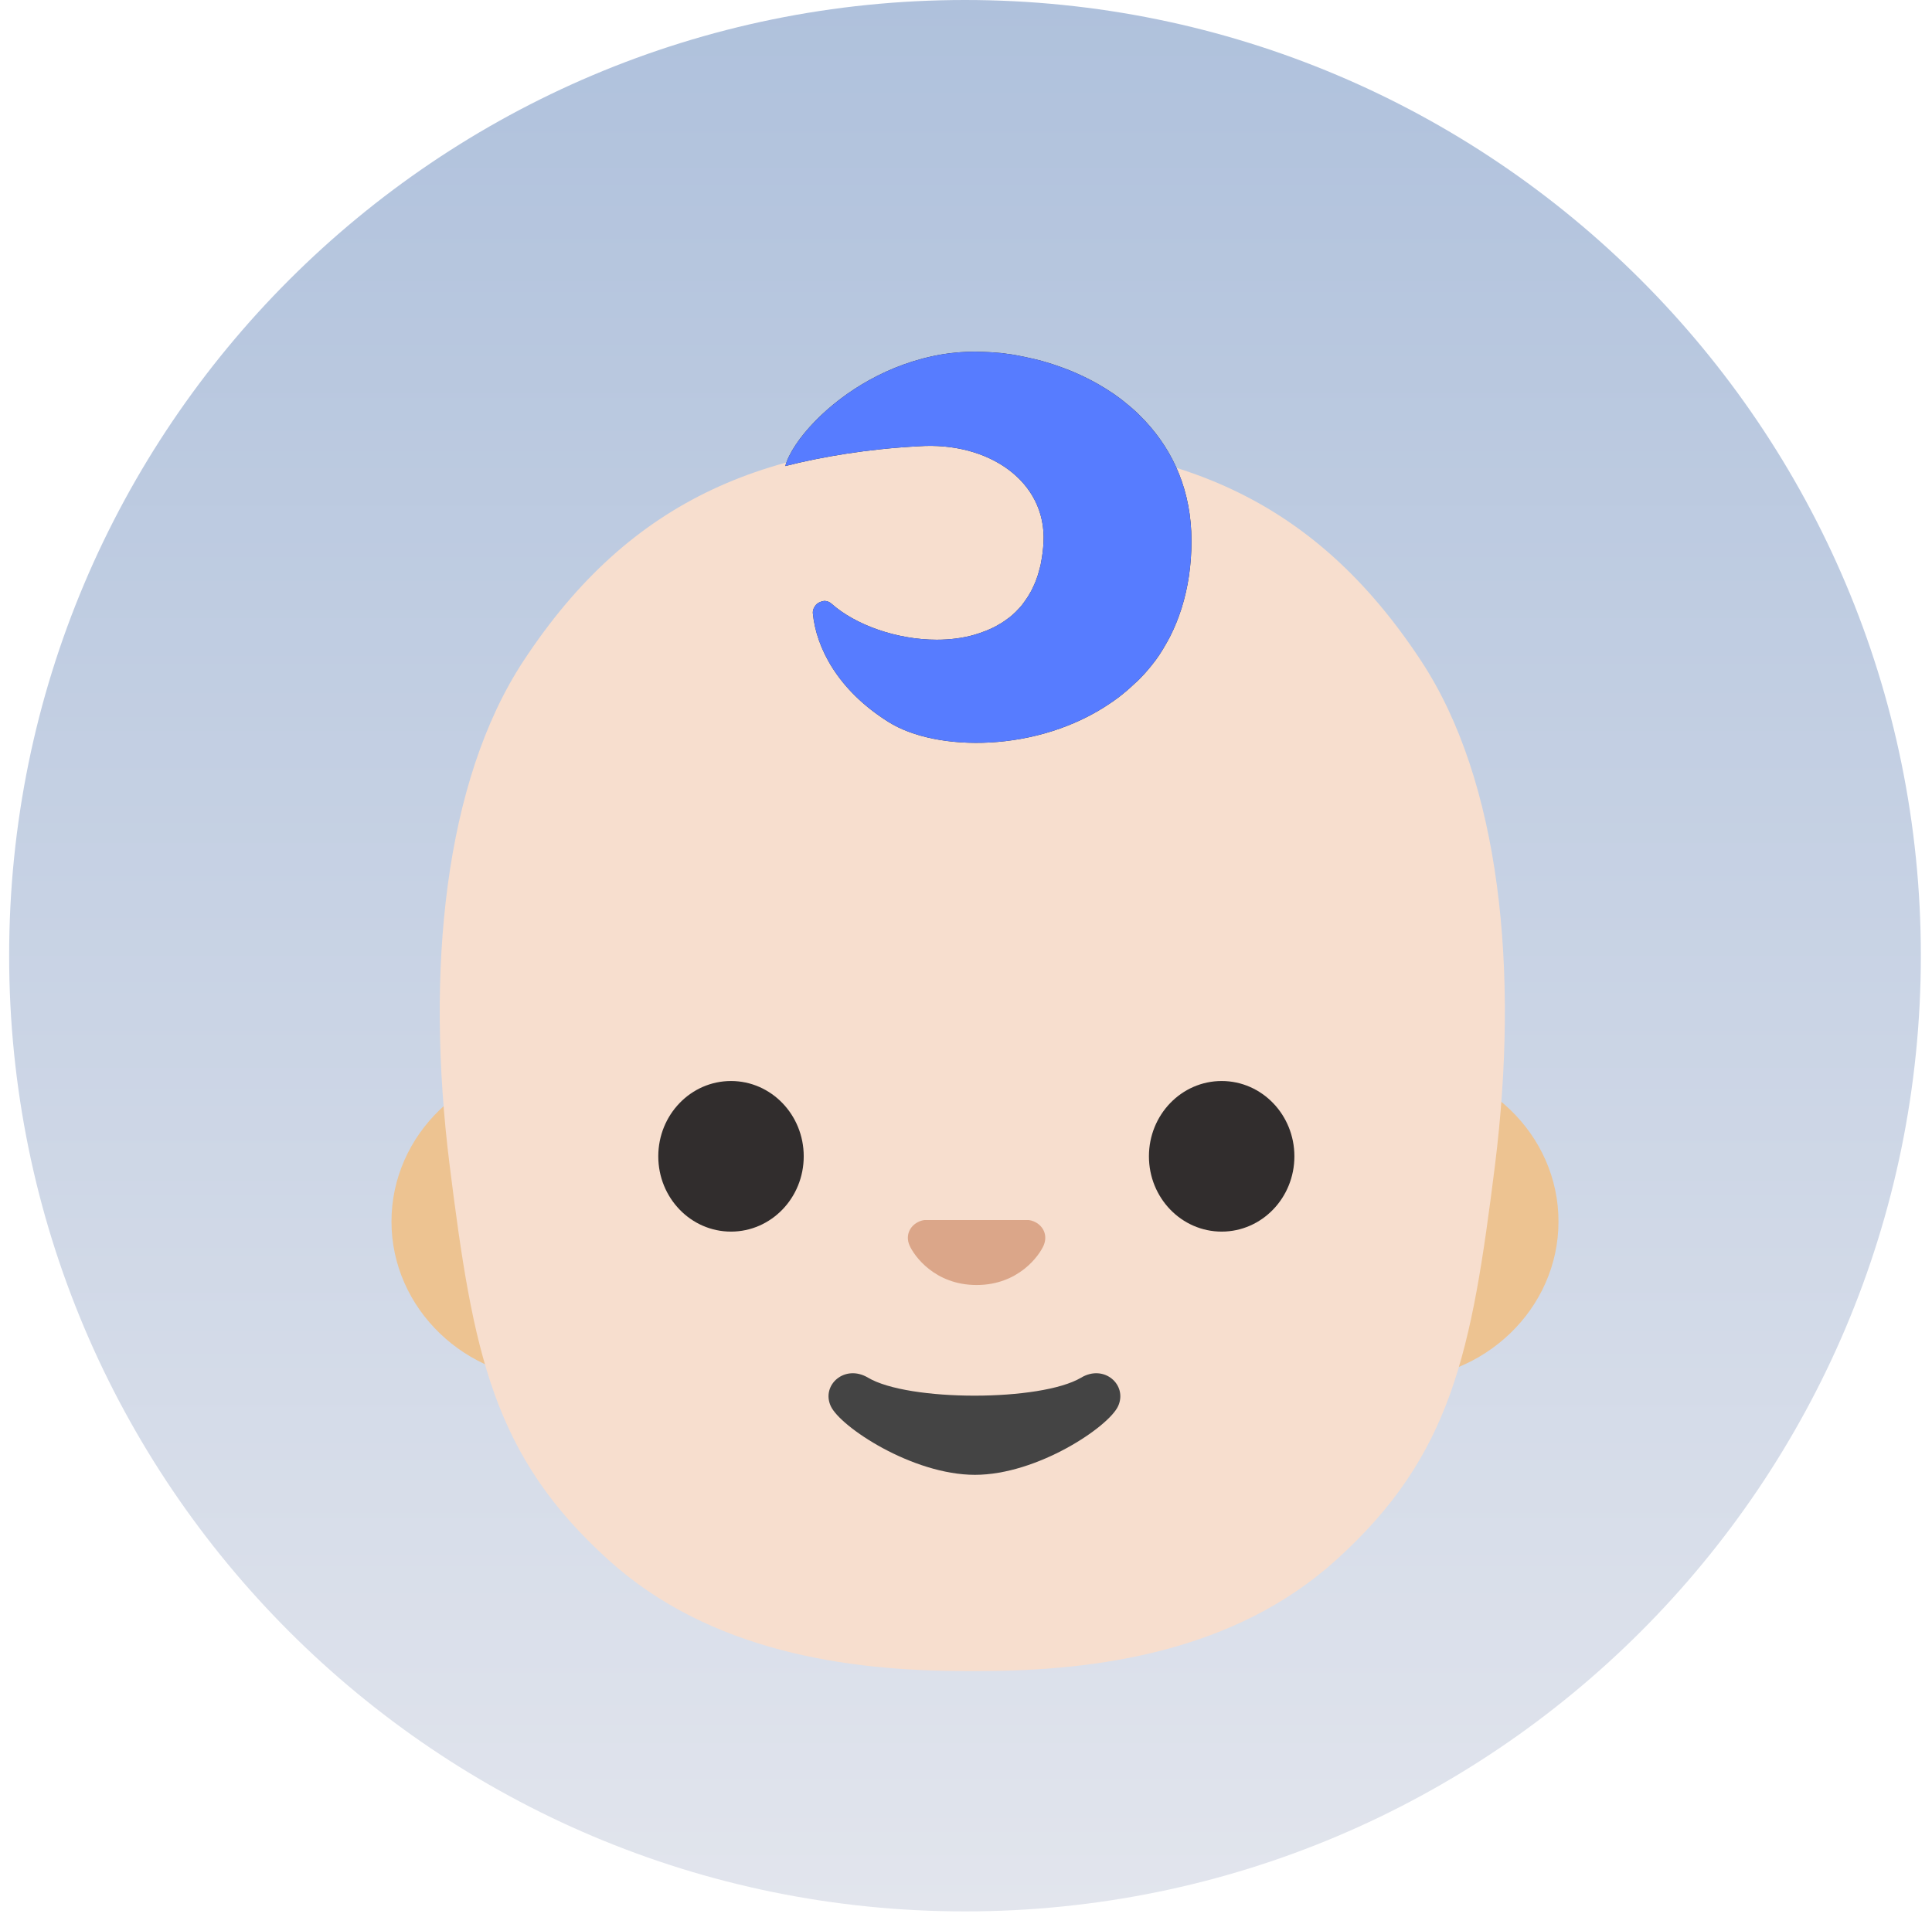
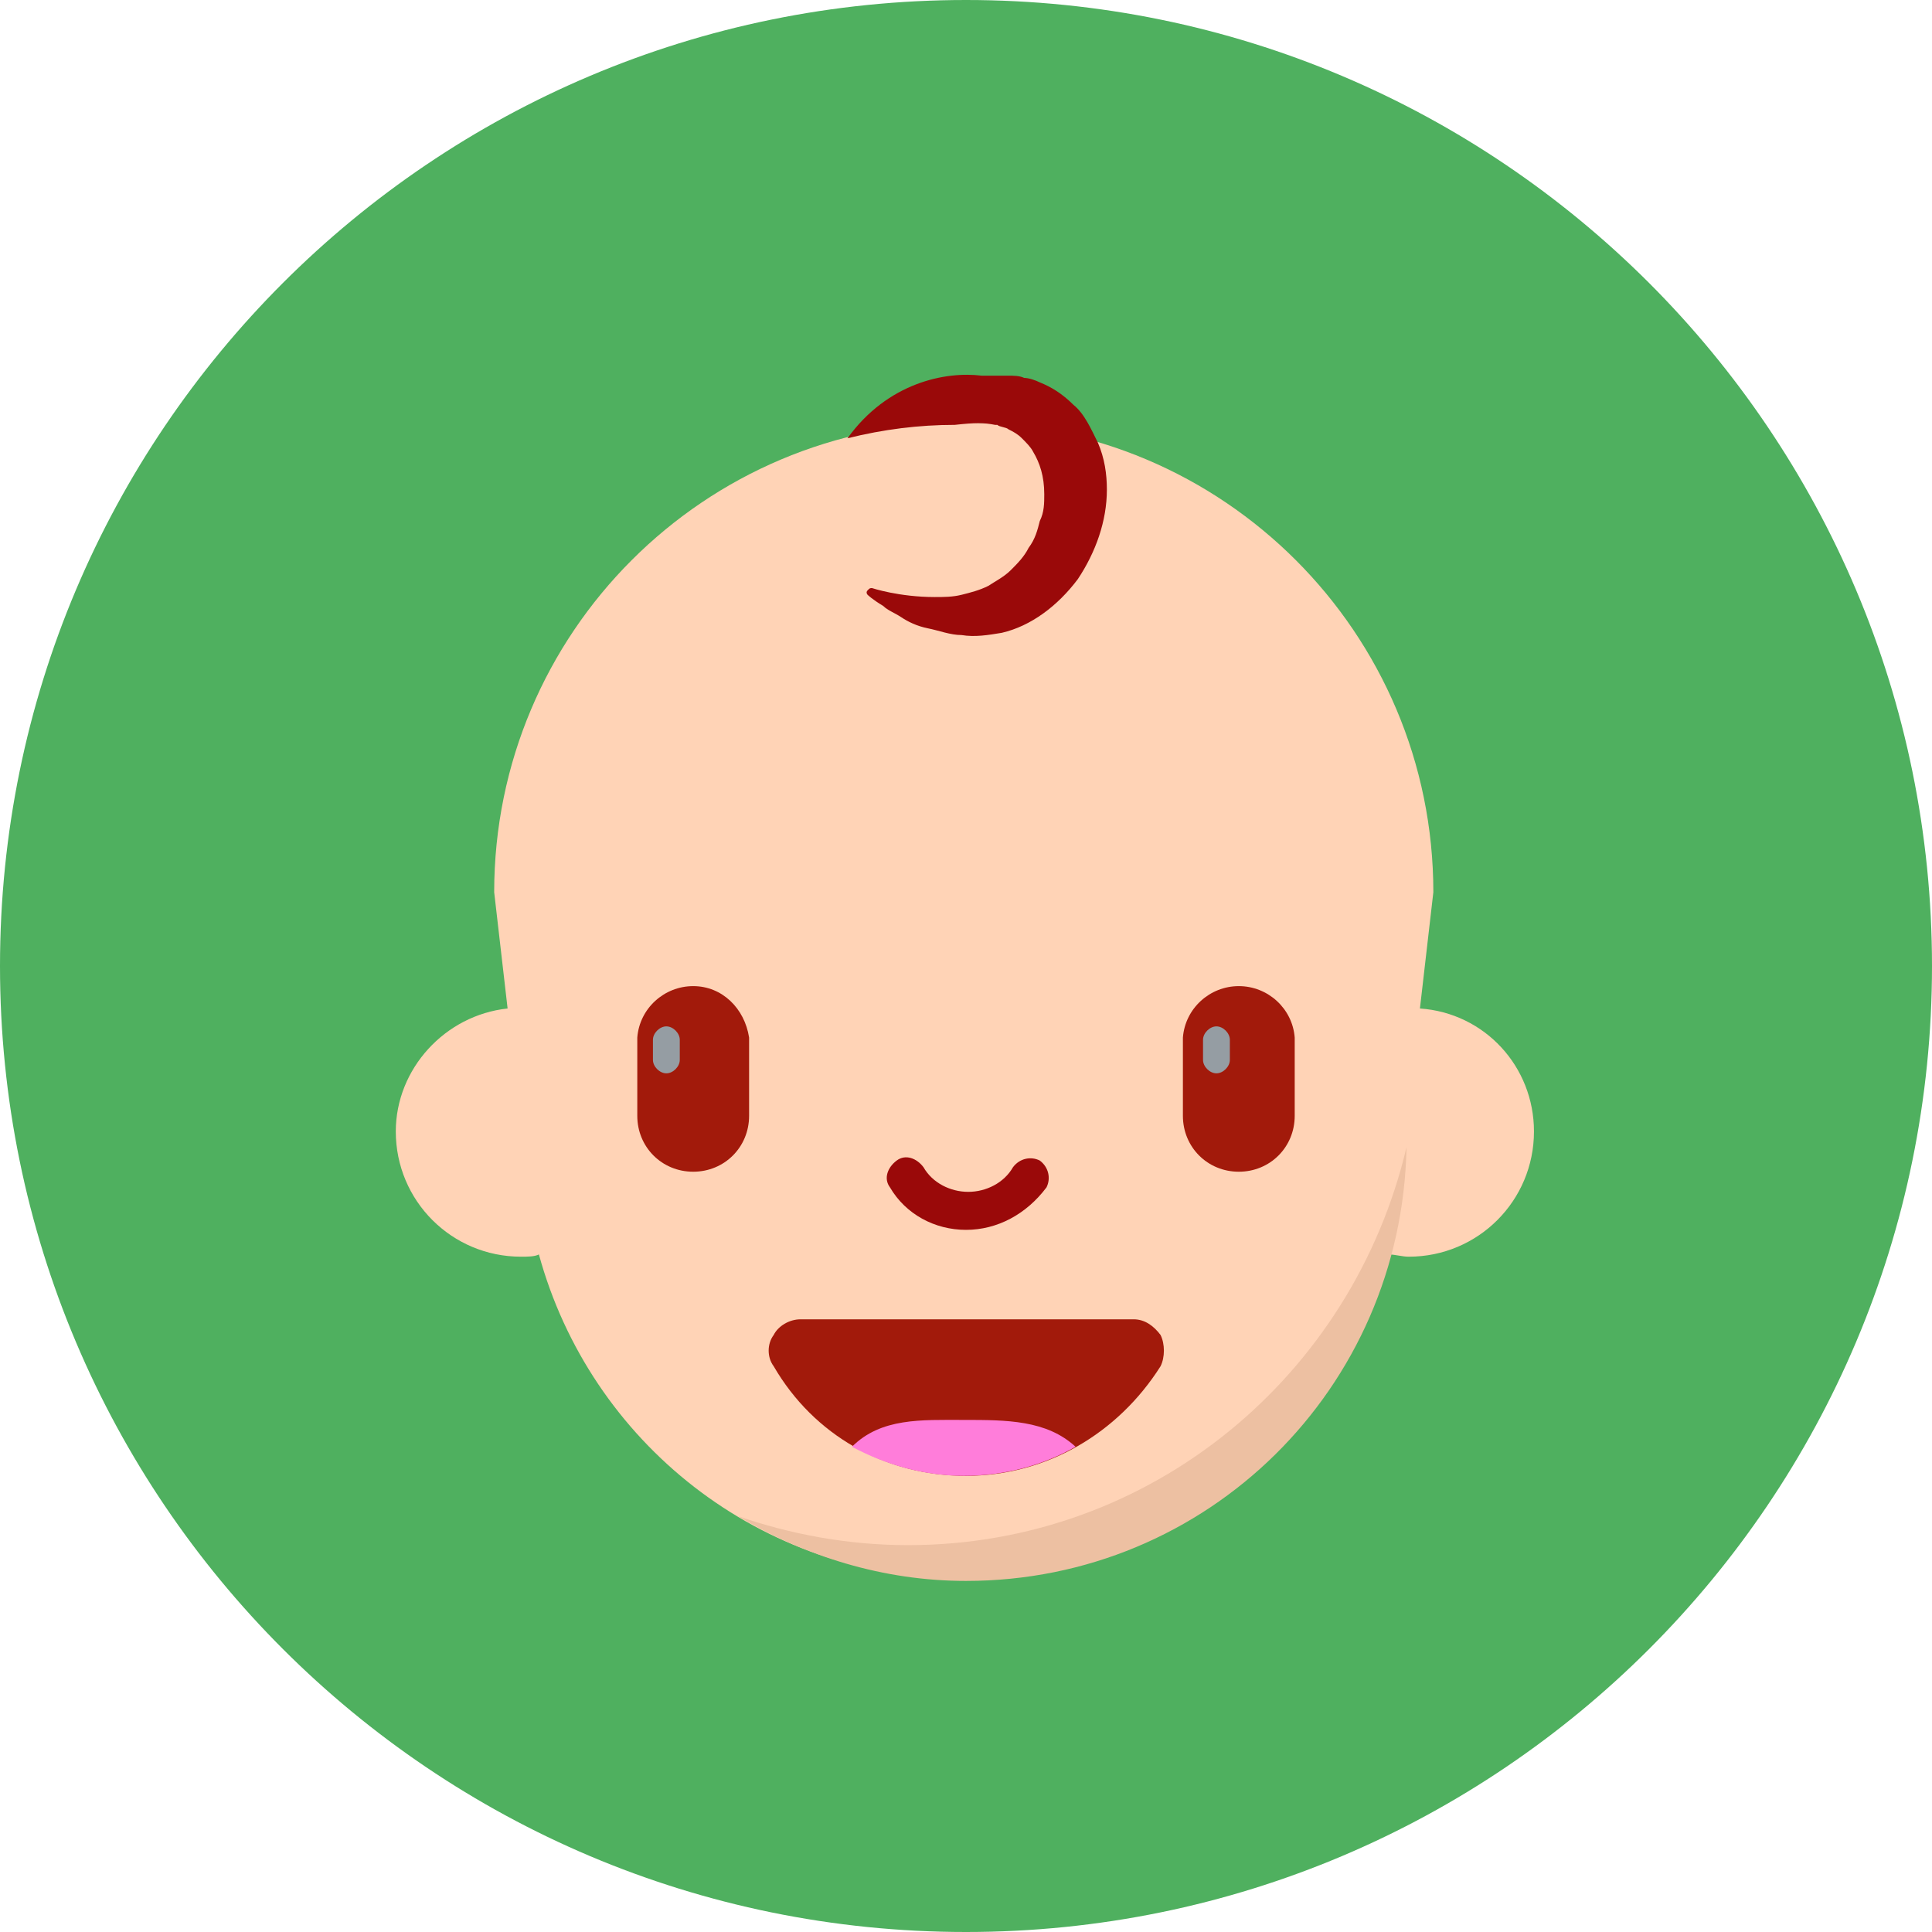
- <svg xmlns="http://www.w3.org/2000/svg" width="127" height="126" viewBox="0 0 127 126" fill="none">
-   <circle cx="63.434" cy="62.833" r="62.833" fill="url(#paint0_linear_4741_2342)" />
-   <path d="M91.646 69.91H36.535C30.596 69.91 25.734 74.588 25.734 80.313C25.734 86.03 30.596 90.715 36.535 90.715H91.646C97.585 90.715 102.447 86.038 102.447 80.313C102.454 74.588 97.592 69.91 91.646 69.91Z" fill="#EDC391" />
-   <path d="M93.425 43.463C86.335 32.677 77.195 28.988 63.915 28.988C50.635 28.988 41.494 32.67 34.404 43.463C29.211 51.372 27.956 63.803 29.557 76.611C31.099 88.924 32.376 95.682 40.019 102.58C46.659 108.57 55.674 109.862 63.406 109.862H64.424C72.156 109.862 81.178 108.57 87.811 102.58C95.454 95.682 96.73 88.924 98.272 76.611C99.873 63.803 98.619 51.364 93.425 43.463Z" fill="#F7DECE" />
-   <path d="M74.905 44.642C75.008 44.531 75.111 44.428 75.215 44.317C75.288 44.236 75.362 44.147 75.436 44.066C75.606 43.867 75.768 43.668 75.923 43.461L75.989 43.373C76.137 43.173 76.27 42.967 76.403 42.753C76.439 42.694 76.476 42.627 76.513 42.568C76.638 42.355 76.764 42.141 76.882 41.912C76.904 41.875 76.919 41.845 76.934 41.809C77.214 41.255 77.457 40.658 77.657 40.031L77.679 39.964C78.085 38.658 78.321 37.205 78.321 35.567C78.321 32.291 77.14 29.702 75.34 27.747C75.318 27.725 75.303 27.71 75.288 27.688C75.148 27.54 75.001 27.393 74.853 27.245L74.765 27.157C74.593 26.993 74.416 26.836 74.233 26.684C74.086 26.559 73.938 26.441 73.791 26.323C73.754 26.294 73.717 26.271 73.688 26.242L73.201 25.888C73.171 25.873 73.149 25.851 73.119 25.836C72.529 25.438 71.917 25.084 71.282 24.781C71.26 24.766 71.231 24.759 71.209 24.744C71.024 24.656 70.84 24.575 70.655 24.493L70.486 24.42C70.323 24.353 70.161 24.287 69.999 24.228C69.94 24.206 69.873 24.183 69.814 24.161C69.659 24.102 69.504 24.051 69.357 23.999L69.158 23.933C69.003 23.881 68.855 23.837 68.7 23.793C68.634 23.77 68.567 23.756 68.494 23.733C68.339 23.689 68.184 23.652 68.029 23.615L67.837 23.571C67.667 23.534 67.498 23.497 67.335 23.46C67.284 23.453 67.232 23.438 67.18 23.431C66.745 23.335 66.31 23.269 65.875 23.217C65.816 23.21 65.757 23.21 65.698 23.202C65.543 23.188 65.395 23.173 65.24 23.165C65.152 23.158 65.07 23.158 64.982 23.151C64.856 23.143 64.739 23.136 64.62 23.136C64.525 23.136 64.429 23.128 64.325 23.128C64.259 23.128 64.192 23.121 64.133 23.121H64.06C63.742 23.121 63.425 23.136 63.115 23.158C63.056 23.165 62.997 23.165 62.938 23.173C62.621 23.202 62.311 23.232 62.016 23.283C58.394 23.874 55.465 25.777 53.635 27.636C52.536 28.75 51.835 29.849 51.621 30.639H51.629C53.974 30.041 57.007 29.517 60.386 29.34C64.96 29.023 68.781 31.628 68.597 35.626C68.575 36.106 68.516 36.556 68.435 36.976L68.412 37.102C68.376 37.264 68.331 37.426 68.287 37.581C68.265 37.655 68.243 37.729 68.228 37.795C68.184 37.928 68.139 38.061 68.088 38.194C68.058 38.275 68.022 38.356 67.985 38.437C67.933 38.555 67.881 38.666 67.83 38.769C67.785 38.858 67.741 38.939 67.689 39.02C67.638 39.116 67.579 39.212 67.52 39.3C67.461 39.389 67.394 39.477 67.335 39.566C67.284 39.639 67.232 39.713 67.173 39.787C67.077 39.905 66.974 40.016 66.871 40.119C66.841 40.149 66.812 40.185 66.782 40.215C66.642 40.355 66.494 40.481 66.339 40.606C66.31 40.628 66.273 40.65 66.243 40.672C66.118 40.77 65.987 40.861 65.853 40.945C65.808 40.968 65.771 40.997 65.727 41.019C65.594 41.1 65.462 41.174 65.329 41.24C65.284 41.263 65.248 41.285 65.203 41.3C65.063 41.366 64.915 41.432 64.761 41.491C64.731 41.506 64.694 41.521 64.657 41.528C64.488 41.595 64.318 41.654 64.141 41.705C64.126 41.713 64.111 41.713 64.097 41.72C63.3 41.956 62.444 42.059 61.574 42.059C58.947 42.059 56.225 41.086 54.661 39.691C54.531 39.574 54.363 39.508 54.188 39.507C54.152 39.507 54.115 39.522 54.085 39.529C54.056 39.536 54.019 39.536 53.989 39.551C53.945 39.566 53.901 39.581 53.856 39.603C53.783 39.639 53.724 39.684 53.665 39.736C53.65 39.75 53.643 39.765 53.628 39.78C53.576 39.839 53.532 39.913 53.495 39.986C53.488 40.001 53.488 40.008 53.48 40.023C53.443 40.119 53.421 40.23 53.436 40.348C53.657 42.576 55.059 45.365 58.394 47.46C61.566 49.459 68.243 49.481 72.994 46.228L73.127 46.139C73.267 46.036 73.415 45.933 73.555 45.829C73.614 45.785 73.68 45.733 73.739 45.682C73.946 45.52 74.145 45.35 74.337 45.173L74.624 44.907C74.728 44.826 74.816 44.73 74.905 44.642Z" fill="#312D2D" />
-   <path d="M74.905 44.642C75.008 44.531 75.111 44.428 75.215 44.317C75.288 44.236 75.362 44.147 75.436 44.066C75.606 43.867 75.768 43.668 75.923 43.461L75.989 43.373C76.137 43.173 76.27 42.967 76.403 42.753C76.439 42.694 76.476 42.627 76.513 42.568C76.638 42.355 76.764 42.141 76.882 41.912C76.904 41.875 76.919 41.845 76.934 41.809C77.214 41.255 77.457 40.658 77.657 40.031L77.679 39.964C78.085 38.658 78.321 37.205 78.321 35.567C78.321 32.291 77.14 29.702 75.34 27.747C75.318 27.725 75.303 27.71 75.288 27.688C75.148 27.54 75.001 27.393 74.853 27.245L74.765 27.157C74.593 26.993 74.416 26.836 74.233 26.684C74.086 26.559 73.938 26.441 73.791 26.323C73.754 26.294 73.717 26.271 73.688 26.242L73.201 25.888C73.171 25.873 73.149 25.851 73.119 25.836C72.529 25.438 71.917 25.084 71.282 24.781C71.26 24.766 71.231 24.759 71.209 24.744C71.024 24.656 70.84 24.575 70.655 24.493L70.486 24.42C70.323 24.353 70.161 24.287 69.999 24.228C69.94 24.206 69.873 24.183 69.814 24.161C69.659 24.102 69.504 24.051 69.357 23.999L69.158 23.933C69.003 23.881 68.855 23.837 68.7 23.793C68.634 23.77 68.567 23.756 68.494 23.733C68.339 23.689 68.184 23.652 68.029 23.615L67.837 23.571C67.667 23.534 67.498 23.497 67.335 23.46C67.284 23.453 67.232 23.438 67.18 23.431C66.745 23.335 66.31 23.269 65.875 23.217C65.816 23.21 65.757 23.21 65.698 23.202C65.543 23.188 65.395 23.173 65.24 23.165C65.152 23.158 65.07 23.158 64.982 23.151C64.856 23.143 64.739 23.136 64.62 23.136C64.525 23.136 64.429 23.128 64.325 23.128C64.259 23.128 64.192 23.121 64.133 23.121H64.06C63.742 23.121 63.425 23.136 63.115 23.158C63.056 23.165 62.997 23.165 62.938 23.173C62.621 23.202 62.311 23.232 62.016 23.283C58.394 23.874 55.465 25.777 53.635 27.636C52.536 28.75 51.835 29.849 51.621 30.639H51.629C53.974 30.041 57.007 29.517 60.386 29.34C64.96 29.023 68.781 31.628 68.597 35.626C68.575 36.106 68.516 36.556 68.435 36.976L68.412 37.102C68.376 37.264 68.331 37.426 68.287 37.581C68.265 37.655 68.243 37.729 68.228 37.795C68.184 37.928 68.139 38.061 68.088 38.194C68.058 38.275 68.022 38.356 67.985 38.437C67.933 38.555 67.881 38.666 67.83 38.769C67.785 38.858 67.741 38.939 67.689 39.02C67.638 39.116 67.579 39.212 67.52 39.3C67.461 39.389 67.394 39.477 67.335 39.566C67.284 39.639 67.232 39.713 67.173 39.787C67.077 39.905 66.974 40.016 66.871 40.119C66.841 40.149 66.812 40.185 66.782 40.215C66.642 40.355 66.494 40.481 66.339 40.606C66.31 40.628 66.273 40.65 66.243 40.672C66.118 40.77 65.987 40.861 65.853 40.945C65.808 40.968 65.771 40.997 65.727 41.019C65.594 41.1 65.462 41.174 65.329 41.24C65.284 41.263 65.248 41.285 65.203 41.3C65.063 41.366 64.915 41.432 64.761 41.491C64.731 41.506 64.694 41.521 64.657 41.528C64.488 41.595 64.318 41.654 64.141 41.705C64.126 41.713 64.111 41.713 64.097 41.72C63.3 41.956 62.444 42.059 61.574 42.059C58.947 42.059 56.225 41.086 54.661 39.691C54.531 39.574 54.363 39.508 54.188 39.507C54.152 39.507 54.115 39.522 54.085 39.529C54.056 39.536 54.019 39.536 53.989 39.551C53.945 39.566 53.901 39.581 53.856 39.603C53.783 39.639 53.724 39.684 53.665 39.736C53.65 39.75 53.643 39.765 53.628 39.78C53.576 39.839 53.532 39.913 53.495 39.986C53.488 40.001 53.488 40.008 53.48 40.023C53.443 40.119 53.421 40.23 53.436 40.348C53.657 42.576 55.059 45.365 58.394 47.46C61.566 49.459 68.243 49.481 72.994 46.228L73.127 46.139C73.267 46.036 73.415 45.933 73.555 45.829C73.614 45.785 73.68 45.733 73.739 45.682C73.946 45.52 74.145 45.35 74.337 45.173L74.624 44.907C74.728 44.826 74.816 44.73 74.905 44.642Z" fill="#577CFF" />
-   <path d="M67.937 80.294C67.838 80.253 67.733 80.226 67.627 80.213H60.766C60.662 80.228 60.559 80.25 60.456 80.294C59.836 80.545 59.489 81.194 59.785 81.873C60.08 82.559 61.444 84.484 64.196 84.484C66.948 84.484 68.313 82.559 68.608 81.873C68.896 81.187 68.556 80.545 67.937 80.294Z" fill="#DBA689" />
-   <path d="M48.052 80.973C50.693 80.973 52.833 78.757 52.833 76.023C52.833 73.289 50.693 71.072 48.052 71.072C45.412 71.072 43.272 73.289 43.272 76.023C43.272 78.757 45.412 80.973 48.052 80.973Z" fill="#312D2D" />
-   <path d="M80.306 80.973C82.946 80.973 85.087 78.757 85.087 76.023C85.087 73.289 82.946 71.072 80.306 71.072C77.666 71.072 75.525 73.289 75.525 76.023C75.525 78.757 77.666 80.973 80.306 80.973Z" fill="#312D2D" />
-   <path d="M71.068 90.575C68.412 92.154 59.706 92.154 57.058 90.575C55.531 89.668 53.974 91.055 54.608 92.442C55.228 93.807 59.979 96.964 64.088 96.964C68.191 96.964 72.883 93.807 73.502 92.442C74.129 91.055 72.588 89.668 71.068 90.575Z" fill="#444444" />
-   <defs>
-     <linearGradient id="paint0_linear_4741_2342" x1="63.434" y1="0" x2="63.434" y2="125.665" gradientUnits="userSpaceOnUse">
-       <stop stop-color="#AFC1DC" />
-       <stop offset="1" stop-color="#E2E5ED" />
-     </linearGradient>
-   </defs>
+ <svg xmlns="http://www.w3.org/2000/svg" viewBox="-7.2 -7.2 86.40 86.40" aria-hidden="true" role="img" class="iconify iconify--fxemoji" preserveAspectRatio="xMidYMid meet" fill="#000000">
+   <g id="SVGRepo_bgCarrier" stroke-width="0">
+     <rect x="-7.2" y="-7.2" width="86.40" height="86.40" rx="43.2" fill="#4fb05f" strokewidth="0" />
+   </g>
+   <g id="SVGRepo_tracerCarrier" stroke-linecap="round" stroke-linejoin="round" />
+   <g id="SVGRepo_iconCarrier">
+     <path fill="#FFD3B6" d="M56.3 37.9l.6-5.2c0-11.6-9.4-21-21-21s-21 9.4-21 21l.6 5.2c-2.8.3-5 2.7-5 5.5c0 3.1 2.5 5.6 5.6 5.6c.3 0 .6 0 .8-.1c2.3 8.4 9.9 14.5 19 14.5s16.7-6.2 19-14.5c.3 0 .6.1.9.1c3.1 0 5.6-2.5 5.6-5.6c0-2.9-2.2-5.3-5.1-5.5z" />
+     <path fill="#EDC0A2" d="M33.4 61.9c-2.7 0-5.3-.5-7.6-1.3c3 1.8 6.5 2.9 10.2 2.9c10.8 0 19.5-8.6 19.7-19.4c-2.4 10.2-11.4 17.8-22.3 17.8z" />
+     <path fill="#9a0909" d="M37.3 11.8h.1c.1.1.4.1.5.2c.2.1.4.2.6.4c.2.2.4.4.5.6c.3.5.5 1.1.5 1.9c0 .4 0 .8-.2 1.2c-.1.4-.2.8-.5 1.2c-.2.4-.5.7-.8 1c-.3.3-.7.5-1 .7c-.4.2-.8.3-1.2.4c-.4.1-.8.1-1.2.1c-.8 0-1.5-.1-2-.2s-.8-.2-.8-.2c-.1 0-.1 0-.2.1s0 .2 0 .2s.2.2.7.5c.2.2.5.3.8.5c.3.2.7.4 1.2.5c.5.1 1 .3 1.5.3c.6.1 1.2 0 1.8-.1c1.3-.3 2.5-1.2 3.4-2.4c.8-1.2 1.3-2.6 1.3-4c0-.7-.1-1.4-.4-2.1c-.3-.6-.6-1.3-1.1-1.7c-.5-.5-1-.8-1.5-1c-.2-.1-.5-.2-.7-.2c-.2-.1-.5-.1-.7-.1h-1.2c-1.6-.2-4.2.3-6 2.8c1.6-.4 3.2-.6 4.8-.6c.9-.1 1.3-.1 1.8 0" />
+     <path fill="#9a0909" d="M36 47.8c-1.4 0-2.7-.7-3.4-1.9c-.3-.4-.1-.9.3-1.2c.4-.3.9-.1 1.2.3c.4.7 1.2 1.1 2 1.1s1.6-.4 2-1.1c.3-.4.8-.5 1.2-.3c.4.3.5.8.3 1.2c-.9 1.2-2.2 1.9-3.6 1.9z" />
+     <path fill="#a21a0b" d="M26.3 39.2v3.5c0 1.4-1.1 2.5-2.5 2.5s-2.5-1.1-2.5-2.5v-3.5c.1-1.3 1.2-2.3 2.5-2.3s2.3 1 2.5 2.3z" />
+     <path fill="#a21a0b" d="M50.7 39.2c-.1-1.3-1.2-2.3-2.5-2.3s-2.4 1-2.5 2.3v3.5c0 1.4 1.1 2.5 2.5 2.5s2.5-1.1 2.5-2.5v-3.5z" />
+     <path fill="#a21a0b" d="M36 58.8c-3.6 0-6.8-1.8-8.6-4.9c-.3-.4-.3-1 0-1.4c.2-.4.7-.7 1.2-.7h14.9c.5 0 .9.3 1.2.7c.2.4.2 1 0 1.4c-1.9 3-5.1 4.9-8.7 4.9z" />
+     <path fill="#959DA3" d="M23.2 39.3v.9c0 .3-.3.6-.6.6s-.6-.3-.6-.6v-.9c0-.3.3-.6.6-.6s.6.3.6.6zm24.6 0c0-.3-.3-.6-.6-.6s-.6.3-.6.6v.9c0 .3.3.6.6.6s.6-.3.6-.6v-.9z" />
+     <path fill="#FF7DDA" d="M40.9 57.5c-1.3-1.2-3.1-1.2-5-1.2s-3.7-.1-5 1.2c1.5.8 3.2 1.3 5 1.3c1.9 0 3.6-.5 5-1.3z" />
+   </g>
</svg>
